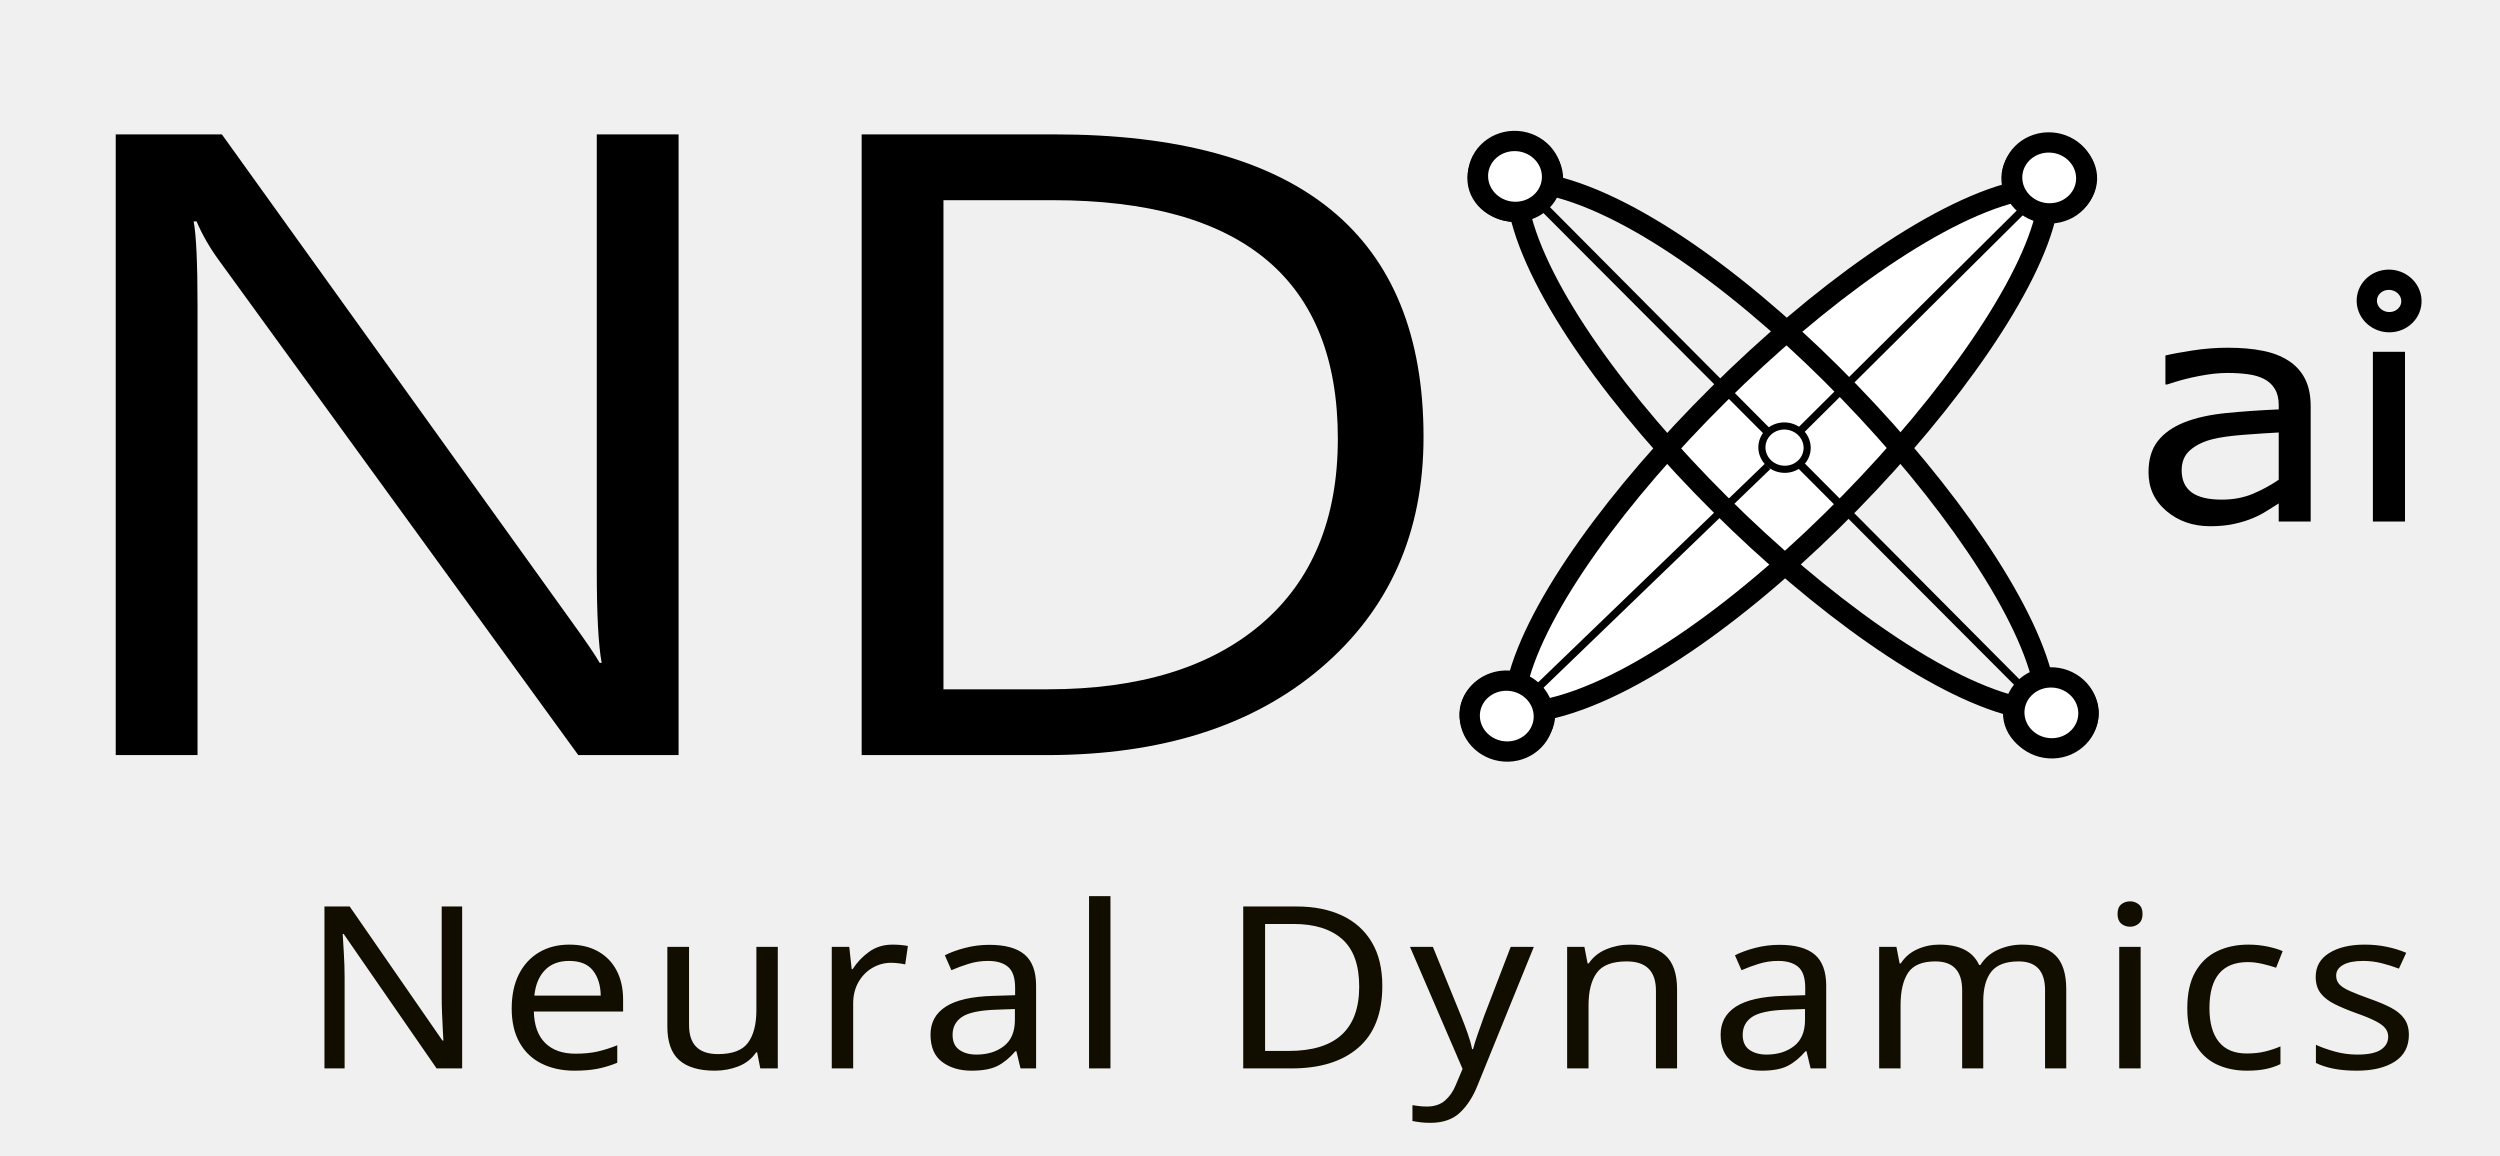
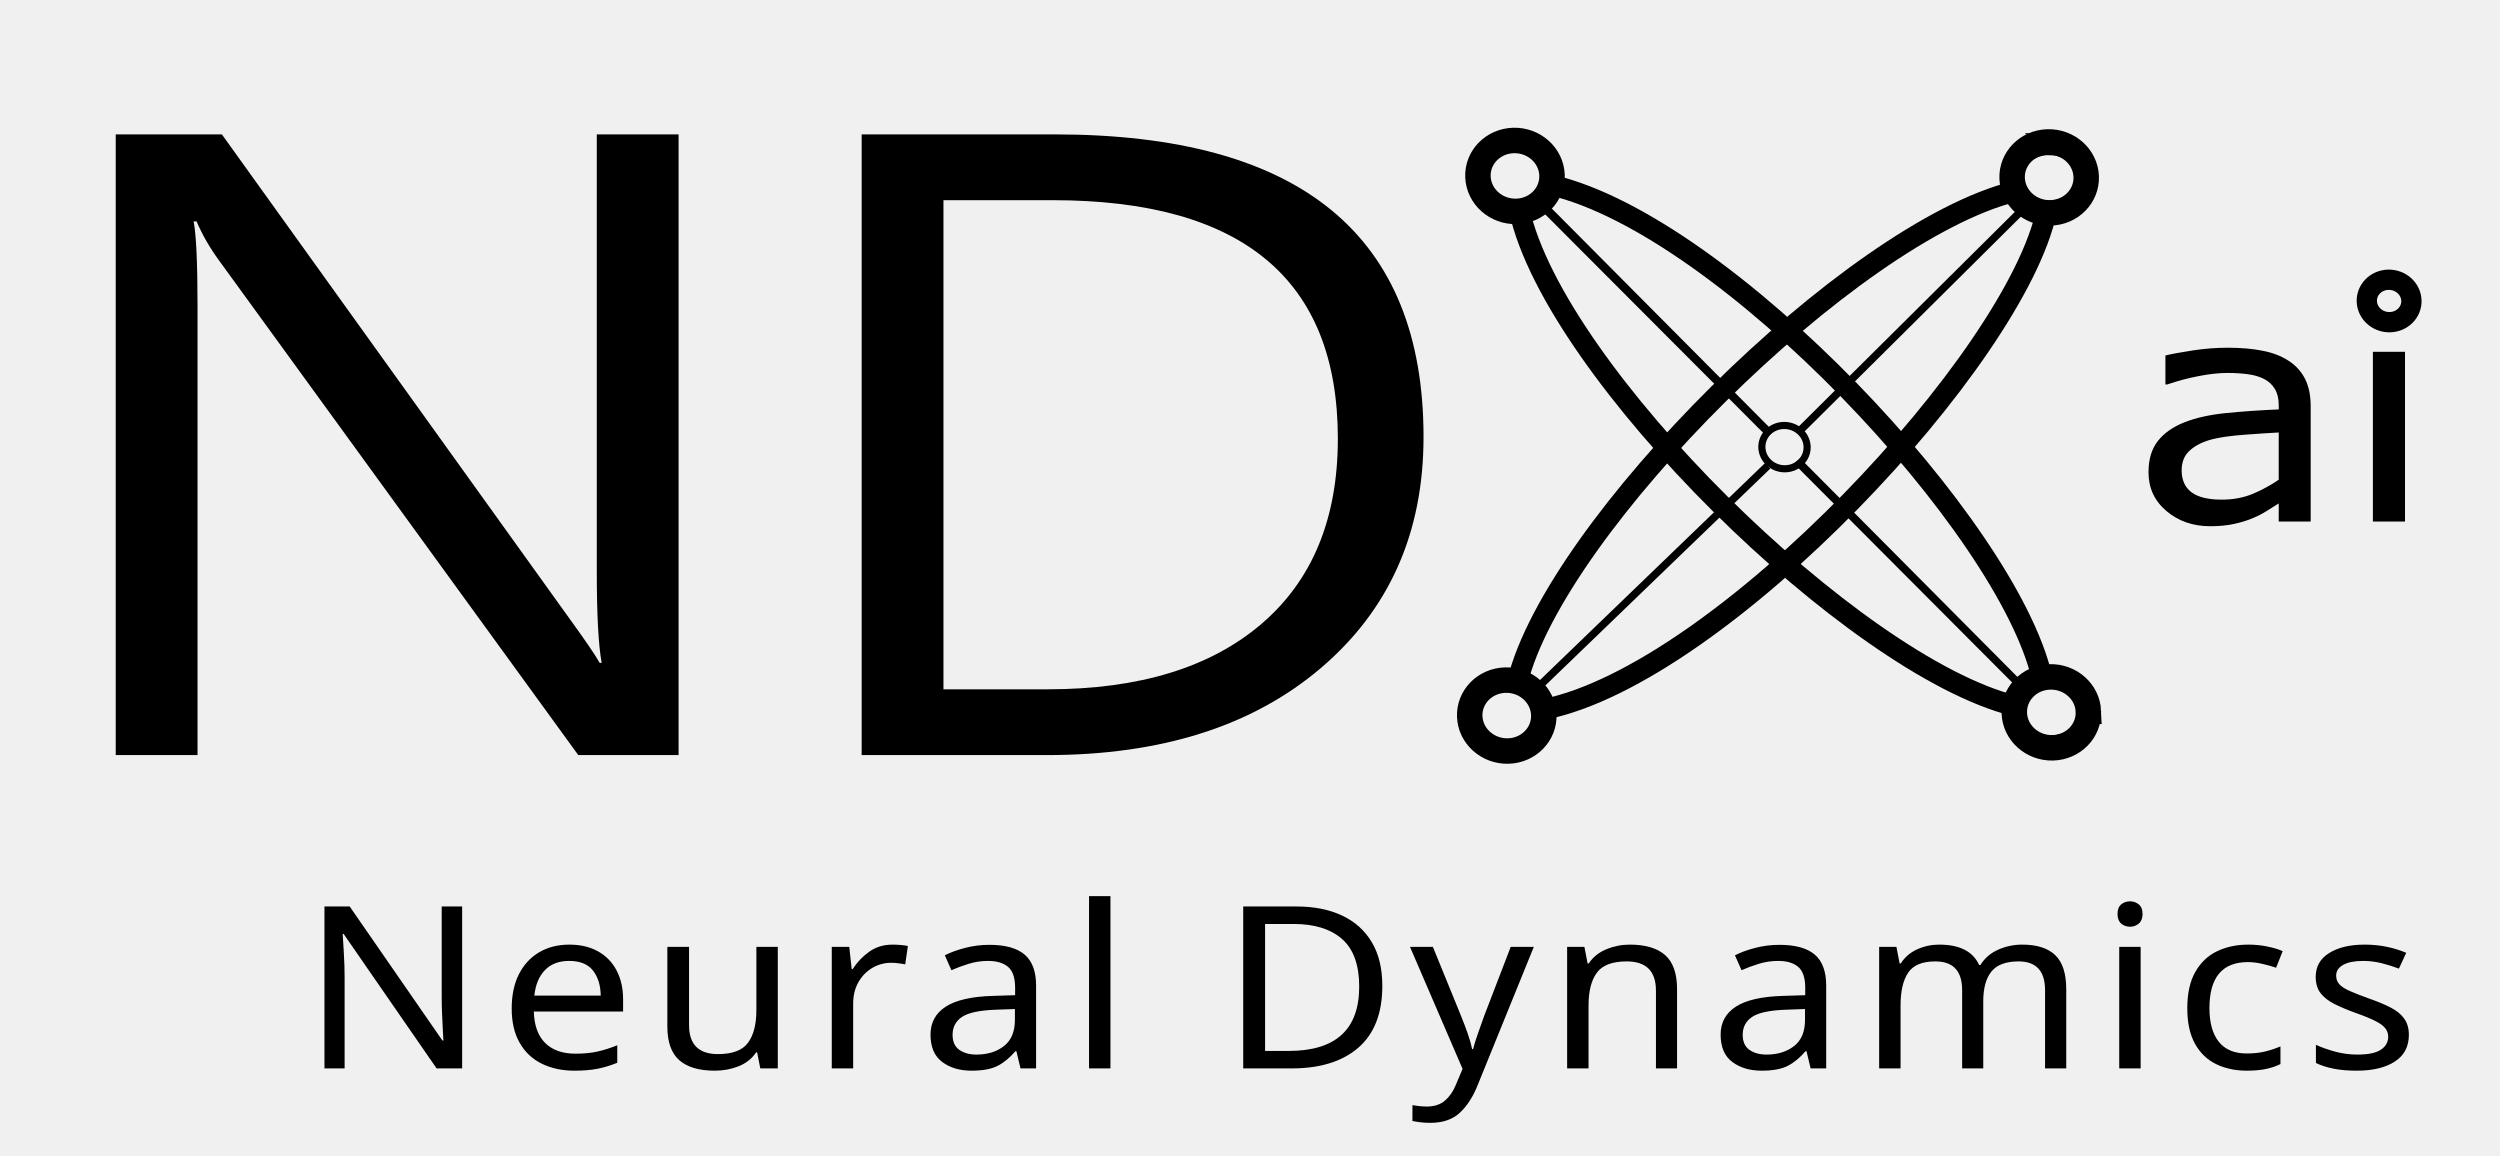
- <svg xmlns="http://www.w3.org/2000/svg" width="145mm" height="67mm" viewBox="0 0 145 67" version="1.1" id="svg8">
+ <svg xmlns="http://www.w3.org/2000/svg" width="145mm" height="67mm" viewBox="0 0 145 67" version="1.1" id="svg8" xml:space="preserve">
  <defs id="defs2" />
  <g id="layer1">
    <g id="g868" transform="matrix(0.2645833,0,0,0.2645833,59.33519,48.77804)">
-       <path id="path847" style="fill:#ffffff;fill-opacity:1;stroke:#000000;stroke-width:4.552;stroke-miterlimit:4;stroke-dasharray:none;stroke-opacity:1" d="m 225.388,-152.518 a 8.222,7.248 1.1278296e-6 0 0 -1.076,0.012 8.222,7.248 1.1278296e-6 0 0 -7.549,7.797 8.222,7.248 1.1278296e-6 0 0 0.699,2.406 c -36.087,8.926 -100.772,73.609 -109.09,107.574 a 8.222,7.248 1.1278296e-6 0 0 -1.777,-0.256 8.222,7.248 1.1278296e-6 0 0 -1.074,0.012 8.222,7.248 1.1278296e-6 0 0 -7.549,7.797 8.222,7.248 1.1278296e-6 0 0 8.844,6.654 8.222,7.248 1.1278296e-6 0 0 7.549,-7.797 8.222,7.248 1.1278296e-6 0 0 -0.055,-0.436 c 38.806,-7.87 103.344,-77.028 110.078,-109.295 a 8.222,7.248 1.1278296e-6 0 0 1.219,-0.006 8.222,7.248 1.1278296e-6 0 0 7.549,-7.797 8.222,7.248 1.1278296e-6 0 0 -7.768,-6.666 z" />
-       <path id="path847-2" style="fill:none;fill-opacity:1;stroke:#000000;stroke-width:4.552;stroke-miterlimit:4;stroke-dasharray:none;stroke-opacity:1" d="m 108.093,-152.504 c -0.278,-0.005 -0.559,-1.7e-4 -0.842,0.019 -4.527,0.315 -7.906,3.807 -7.549,7.797 0.358,3.99 4.317,6.97 8.844,6.654 0.094,-0.007 0.187,-0.014 0.279,-0.023 7.883,35.456 73.325,99.739 108.459,108.52 a 8.222,7.248 1.1278296e-6 0 0 -0.16,2.104 8.222,7.248 1.1278296e-6 0 0 8.844,6.654 8.222,7.248 1.1278296e-6 0 0 7.549,-7.795 8.222,7.248 1.1278296e-6 0 0 -8.844,-6.654 8.222,7.248 1.1278296e-6 0 0 -1.111,0.145 c -7.657,-33.078 -69.523,-99.586 -107.639,-108.582 0.176,-0.692 0.239,-1.418 0.172,-2.162 -0.335,-3.741 -3.836,-6.594 -8.002,-6.676 z" />
-       <path id="path899-3" style="fill:none;stroke:#000000;stroke-width:1.669;stroke-linecap:butt;stroke-linejoin:miter;stroke-miterlimit:4;stroke-dasharray:none;stroke-opacity:1" d="m 111.962,-141.333 -0.113,0.15 1.672,1.785 45.453,45.557 3.873,3.881 a 5.58,4.919 1.0152707e-6 0 1 0.113,-0.084 z m 58.342,58.674 a 5.58,4.919 1.0152707e-6 0 1 -0.096,0.078 l 50.867,50.984 z" />
      <path d="M -75.505,-18.832 H -97.492 l -78.77,-108.455 q -2.989,-4.08 -4.91,-8.54 h -0.64 q 0.854,4.365 0.854,18.693 v 98.302 h -17.931 v -136.067 h 23.268 l 76.635,106.747 q 4.803,6.642 6.191,9.109 h 0.427 Q -93.436,-44.925 -93.436,-59.063 v -95.835 h 17.931 z m 40.132,0 V -154.899 H 6.894 q 80.904,0 80.904,66.326 0,31.502 -22.521,50.669 -22.414,19.072 -60.091,19.072 z M -17.441,-140.476 V -33.254 H 5.4 q 30.099,0 46.856,-14.328 16.757,-14.328 16.757,-40.611 0,-52.282 -62.546,-52.282 z" id="text1223" style="font-size:217.523px;line-height:1.25;font-family:'Segoe UI';-inkscape-font-specification:'Segoe UI';fill:#000000;fill-opacity:1;stroke:#000000;stroke-width:0;stroke-opacity:1" aria-label="ND" />
      <path d="m 282.271,-70.037 h -7.005 v -3.963 c -0.624,0.377 -1.473,0.91 -2.547,1.599 -1.049,0.666 -2.073,1.199 -3.072,1.599 -1.174,0.511 -2.522,0.932 -4.046,1.266 -1.523,0.355 -3.309,0.533 -5.357,0.533 -3.771,0 -6.968,-1.11 -9.59,-3.33 -2.622,-2.22 -3.933,-5.051 -3.933,-8.492 0,-2.82 0.674,-5.095 2.023,-6.827 1.374,-1.754 3.322,-3.13 5.844,-4.13 2.547,-0.999 5.607,-1.676 9.178,-2.031 3.571,-0.355 7.405,-0.622 11.501,-0.799 v -0.966 c 0,-1.421 -0.287,-2.598 -0.862,-3.53 -0.549,-0.932 -1.349,-1.665 -2.398,-2.198 -0.999,-0.511 -2.198,-0.855 -3.596,-1.032 -1.399,-0.178 -2.86,-0.266 -4.383,-0.266 -1.848,0 -3.908,0.222 -6.181,0.666 -2.273,0.422 -4.62,1.043 -7.043,1.865 h -0.375 v -6.361 c 1.374,-0.333 3.359,-0.699 5.956,-1.099 2.597,-0.4 5.157,-0.599 7.68,-0.599 2.947,0 5.507,0.222 7.68,0.666 2.198,0.422 4.096,1.155 5.694,2.198 1.573,1.021 2.772,2.342 3.596,3.963 0.824,1.621 1.236,3.63 1.236,6.028 z m -7.005,-9.158 v -10.357 c -2.148,0.111 -4.683,0.278 -7.605,0.5 -2.897,0.222 -5.195,0.544 -6.893,0.966 -2.023,0.511 -3.659,1.31 -4.907,2.398 -1.249,1.066 -1.873,2.542 -1.873,4.429 0,2.131 0.724,3.741 2.173,4.829 1.448,1.066 3.659,1.599 6.631,1.599 2.472,0 4.733,-0.422 6.78,-1.266 2.048,-0.866 3.946,-1.898 5.694,-3.097 z m 20.148,-34.109 0.044,-0.16 v 0.126 l 0.046,0.08 z m 7.536,43.267 h -7.043 v -37.199 h 7.043 z" id="text1227" style="font-size:76.346px;line-height:1.25;fill:#000000;fill-opacity:1;stroke:none;stroke-width:0.827;stroke-opacity:1" aria-label="ai" />
-       <text xml:space="preserve" style="font-style:normal;font-variant:normal;font-weight:normal;font-stretch:normal;font-size:51.489px;line-height:1.25;font-family:'Segoe UI';-inkscape-font-specification:'Segoe UI';text-align:start;letter-spacing:2.665px;writing-mode:lr-tb;direction:ltr;text-anchor:start;fill:#110e00;fill-opacity:1;stroke:none;stroke-width:4.269;stroke-dasharray:none;stroke-opacity:0.828" x="-152.84" y="51.636" id="text4" transform="scale(1.035811,0.9654273)">
-         <tspan id="tspan4" x="-152.84" y="51.636" style="letter-spacing:2.665px;fill:#110e00;fill-opacity:1;stroke-width:4.269">Neural Dynamics</tspan>
+       <text xml:space="preserve" style="font-style:normal;font-variant:normal;font-weight:normal;font-stretch:normal;font-size:51.489px;line-height:1.25;font-family:'Segoe UI';-inkscape-font-specification:'Segoe UI';text-align:start;letter-spacing:2.665px;writing-mode:lr-tb;direction:ltr;text-anchor:start;fill:#000000;fill-opacity:1;stroke:none;stroke-width:4.269;stroke-dasharray:none;stroke-opacity:0.828" x="-152.84" y="51.636" id="text4" transform="scale(1.035811,0.9654273)">
+         <tspan id="tspan4" x="-152.84" y="51.636" style="letter-spacing:2.665px;fill:#000000;fill-opacity:1;stroke-width:4.269">Neural Dynamics</tspan>
      </text>
-       <path id="circle835-5-9" style="display:inline;fill:#ffffff;stroke:#000000;stroke-width:4.447;stroke-opacity:1" d="m 233.07,-145.575 a 8.13,7.77 7.257 0 1 -7.799,7.99 8.13,7.77 7.257 0 1 -8.437,-7.556 8.13,7.77 7.257 0 1 7.799,-7.99 8.13,7.77 7.257 0 1 8.437,7.556 z" />
-       <path id="circle835-5-9-8" style="display:inline;fill:#ffffff;stroke:#000000;stroke-width:4.447;stroke-opacity:1" d="m 115.968,-145.899 a 8.13,7.77 7.257 0 1 -7.799,7.99 8.13,7.77 7.257 0 1 -8.437,-7.556 8.13,7.77 7.257 0 1 7.799,-7.99 8.13,7.77 7.257 0 1 8.437,7.556 z" />
-       <path id="circle835-5-9-8-2" style="display:inline;fill:#ffffff;stroke:#000000;stroke-width:4.447;stroke-opacity:1" d="m 233.546,-28.307 a 8.13,7.77 7.257 0 1 -7.799,7.99 8.13,7.77 7.257 0 1 -8.437,-7.556 8.13,7.77 7.257 0 1 7.799,-7.99 8.13,7.77 7.257 0 1 8.437,7.556 z" />
-       <path id="circle835-5-9-8-2-1" style="display:inline;fill:#ffffff;stroke:#000000;stroke-width:1.562;stroke-dasharray:none;stroke-opacity:1" d="m 171.89,-86.364 a 4.964,4.745 7.257 0 1 -4.762,4.879 4.964,4.745 7.257 0 1 -5.152,-4.614 4.964,4.745 7.257 0 1 4.762,-4.879 4.964,4.745 7.257 0 1 5.152,4.614 z" />
-       <path id="circle835-5-9-8-2-5" style="display:inline;fill:#ffffff;stroke:#000000;stroke-width:4.447;stroke-opacity:1" d="m 114.166,-27.601 c 0.176,4.293 -3.316,7.87 -7.799,7.99 -4.484,0.12 -8.261,-3.263 -8.437,-7.556 -0.176,-4.293 3.316,-7.87 7.799,-7.99 4.484,-0.12 8.261,3.263 8.437,7.556 z" />
-       <path style="fill:none;fill-opacity:1;stroke:#000000;stroke-width:1.671;stroke-dasharray:none;stroke-opacity:1" d="m 111.427,-32.18 51.814,-49.955" id="path5" />
-       <path d="m 170.241,-89.769 51.071,-50.714" style="fill:none;fill-opacity:1;stroke:#000000;stroke-width:1.671;stroke-dasharray:none;stroke-opacity:1" id="path1" />
      <circle style="fill:#000000;fill-opacity:1;fill-rule:evenodd;stroke:#868769;stroke-width:0;stroke-opacity:1" id="path875" d="m 301.777,-113.831 a 1.161,3.17 0 0 1 -0.018,0.548" />
      <path id="circle835-5-9-8-2-9" style="display:inline;fill:none;fill-opacity:1;stroke:#000000;stroke-width:4.447;stroke-opacity:1" d="m 304.352,-118.512 a 4.893,4.648 6.365 0 1 -4.695,4.779 4.893,4.648 6.365 0 1 -5.079,-4.52 4.893,4.648 6.365 0 1 4.695,-4.779 4.893,4.648 6.365 0 1 5.079,4.52 z" />
+       <g id="g868-8" transform="translate(293.5361,-0.7965692)">
+         <path id="path847" style="fill:none;fill-opacity:1;stroke:#000000;stroke-width:4.552;stroke-miterlimit:4;stroke-dasharray:none;stroke-opacity:1" d="m -68.155,-151.832 c -0.359,-0.017 -0.718,-0.013 -1.076,0.012 -4.527,0.315 -7.907,3.806 -7.549,7.797 0.074,0.832 0.311,1.646 0.699,2.406 -36.087,8.926 -100.772,73.609 -109.09,107.574 -0.58,-0.142 -1.176,-0.228 -1.777,-0.256 -0.358,-0.017 -0.717,-0.013 -1.074,0.012 -4.527,0.315 -8.223,4.658 -7.865,8.649 0.358,3.99 4.317,6.97 8.844,6.654 4.527,-0.315 8.223,-4.658 7.864,-8.649 -0.013,-0.146 -0.032,-0.291 -0.055,-0.436 38.806,-7.87 103.344,-77.028 110.078,-109.295 0.406,0.025 0.813,0.023 1.219,-0.006 4.527,-0.315 7.907,-3.806 7.549,-7.797 -0.325,-3.625 -3.648,-6.476 -7.768,-6.666 z" />
+         <path id="path847-2" style="fill:none;fill-opacity:1;stroke:#000000;stroke-width:4.552;stroke-miterlimit:4;stroke-dasharray:none;stroke-opacity:1" d="m -193.841,-144.002 c 0.358,3.99 4.317,6.97 8.844,6.654 0.094,-0.006 0.187,-0.014 0.279,-0.023 7.883,35.456 73.325,99.739 108.459,108.52 -0.169,0.691 -0.223,1.399 -0.16,2.104 0.358,3.99 4.317,6.97 8.844,6.654 4.526,-0.315 7.906,-3.805 7.549,-7.795 -0.066,-3.329 -3.651,-7.595 -9.045,-7.279 -0.374,0.026 -0.745,0.007 -1.111,0.078 -7.657,-33.078 -69.322,-98.894 -107.438,-107.89 0.176,-0.692 0.239,-1.418 0.172,-2.162 -0.219,-4.23 -5.108,-8.258 -9.453,-7.591 -4.509,0.058 -7.15,5.123 -6.94,8.732 z" />
+         <path id="path899-3" style="fill:none;stroke:#000000;stroke-width:1.669;stroke-linecap:butt;stroke-linejoin:miter;stroke-miterlimit:4;stroke-dasharray:none;stroke-opacity:1" d="m -181.581,-140.646 0.646,0.775 0.913,1.16 45.453,45.557 3.873,3.881 c 0.037,-0.028 0.075,-0.056 0.113,-0.084 z m 58.342,58.674 c -0.032,0.026 -0.064,0.052 -0.096,0.078 l 50.398,50.538 z" />
+         <path id="circle835-5-9" style="display:inline;fill:none;fill-opacity:1;stroke:#000000;stroke-width:5.582;stroke-miterlimit:4;stroke-dasharray:none;stroke-opacity:1" d="m -60.473,-144.888 a 8.13,7.77 7.257 0 1 -7.799,7.99 8.13,7.77 7.257 0 1 -8.437,-7.556 8.13,7.77 7.257 0 1 7.799,-7.99 8.13,7.77 7.257 0 1 8.437,7.556 z" />
+         <path id="circle835-5-9-8" style="display:inline;fill:none;stroke:#000000;stroke-width:5.582;stroke-miterlimit:4;stroke-dasharray:none;stroke-opacity:1" d="m -177.574,-145.212 a 8.13,7.77 7.257 0 1 -7.799,7.99 8.13,7.77 7.257 0 1 -8.437,-7.556 8.13,7.77 7.257 0 1 7.799,-7.99 8.13,7.77 7.257 0 1 8.437,7.556 z" />
+         <path id="circle835-5-9-8-2" style="display:inline;fill:none;stroke:#000000;stroke-width:5.582;stroke-miterlimit:4;stroke-dasharray:none;stroke-opacity:1" d="m -59.996,-27.621 c 0.176,4.293 -3.316,7.87 -7.799,7.99 -4.484,0.12 -8.261,-3.263 -8.437,-7.556 -0.085,-2.063 0.678,-3.96 1.99,-5.388 0.005,-0.005 0.01,-0.011 0.015,-0.016 1.418,-1.535 3.474,-2.524 5.795,-2.586 4.484,-0.12 8.261,3.263 8.437,7.556 z" />
+         <path id="circle835-5-9-8-2-1" style="display:inline;fill:none;stroke:#000000;stroke-width:1.562;stroke-dasharray:none;stroke-opacity:1" d="m -121.653,-85.678 a 4.964,4.745 7.257 0 1 -4.762,4.879 4.964,4.745 7.257 0 1 -5.152,-4.614 4.964,4.745 7.257 0 1 4.762,-4.879 4.964,4.745 7.257 0 1 5.152,4.614 z" />
+         <path id="circle835-5-9-8-2-5" style="display:inline;fill:none;stroke:#000000;stroke-width:5.582;stroke-miterlimit:4;stroke-dasharray:none;stroke-opacity:1" d="m -179.376,-26.915 c 0.176,4.293 -3.316,7.87 -7.799,7.99 -4.484,0.12 -8.261,-3.263 -8.437,-7.556 -0.176,-4.293 3.316,-7.87 7.799,-7.99 4.484,-0.12 8.261,3.263 8.437,7.556 z" />
+         <path style="fill:none;fill-opacity:1;stroke:#000000;stroke-width:1.671;stroke-dasharray:none;stroke-opacity:1" d="m -182.116,-31.494 51.814,-49.955" id="path5" />
+         <path d="m -123.302,-89.082 51.071,-50.714" style="fill:none;fill-opacity:1;stroke:#000000;stroke-width:1.671;stroke-dasharray:none;stroke-opacity:1" id="path1" />
+       </g>
    </g>
  </g>
</svg>
